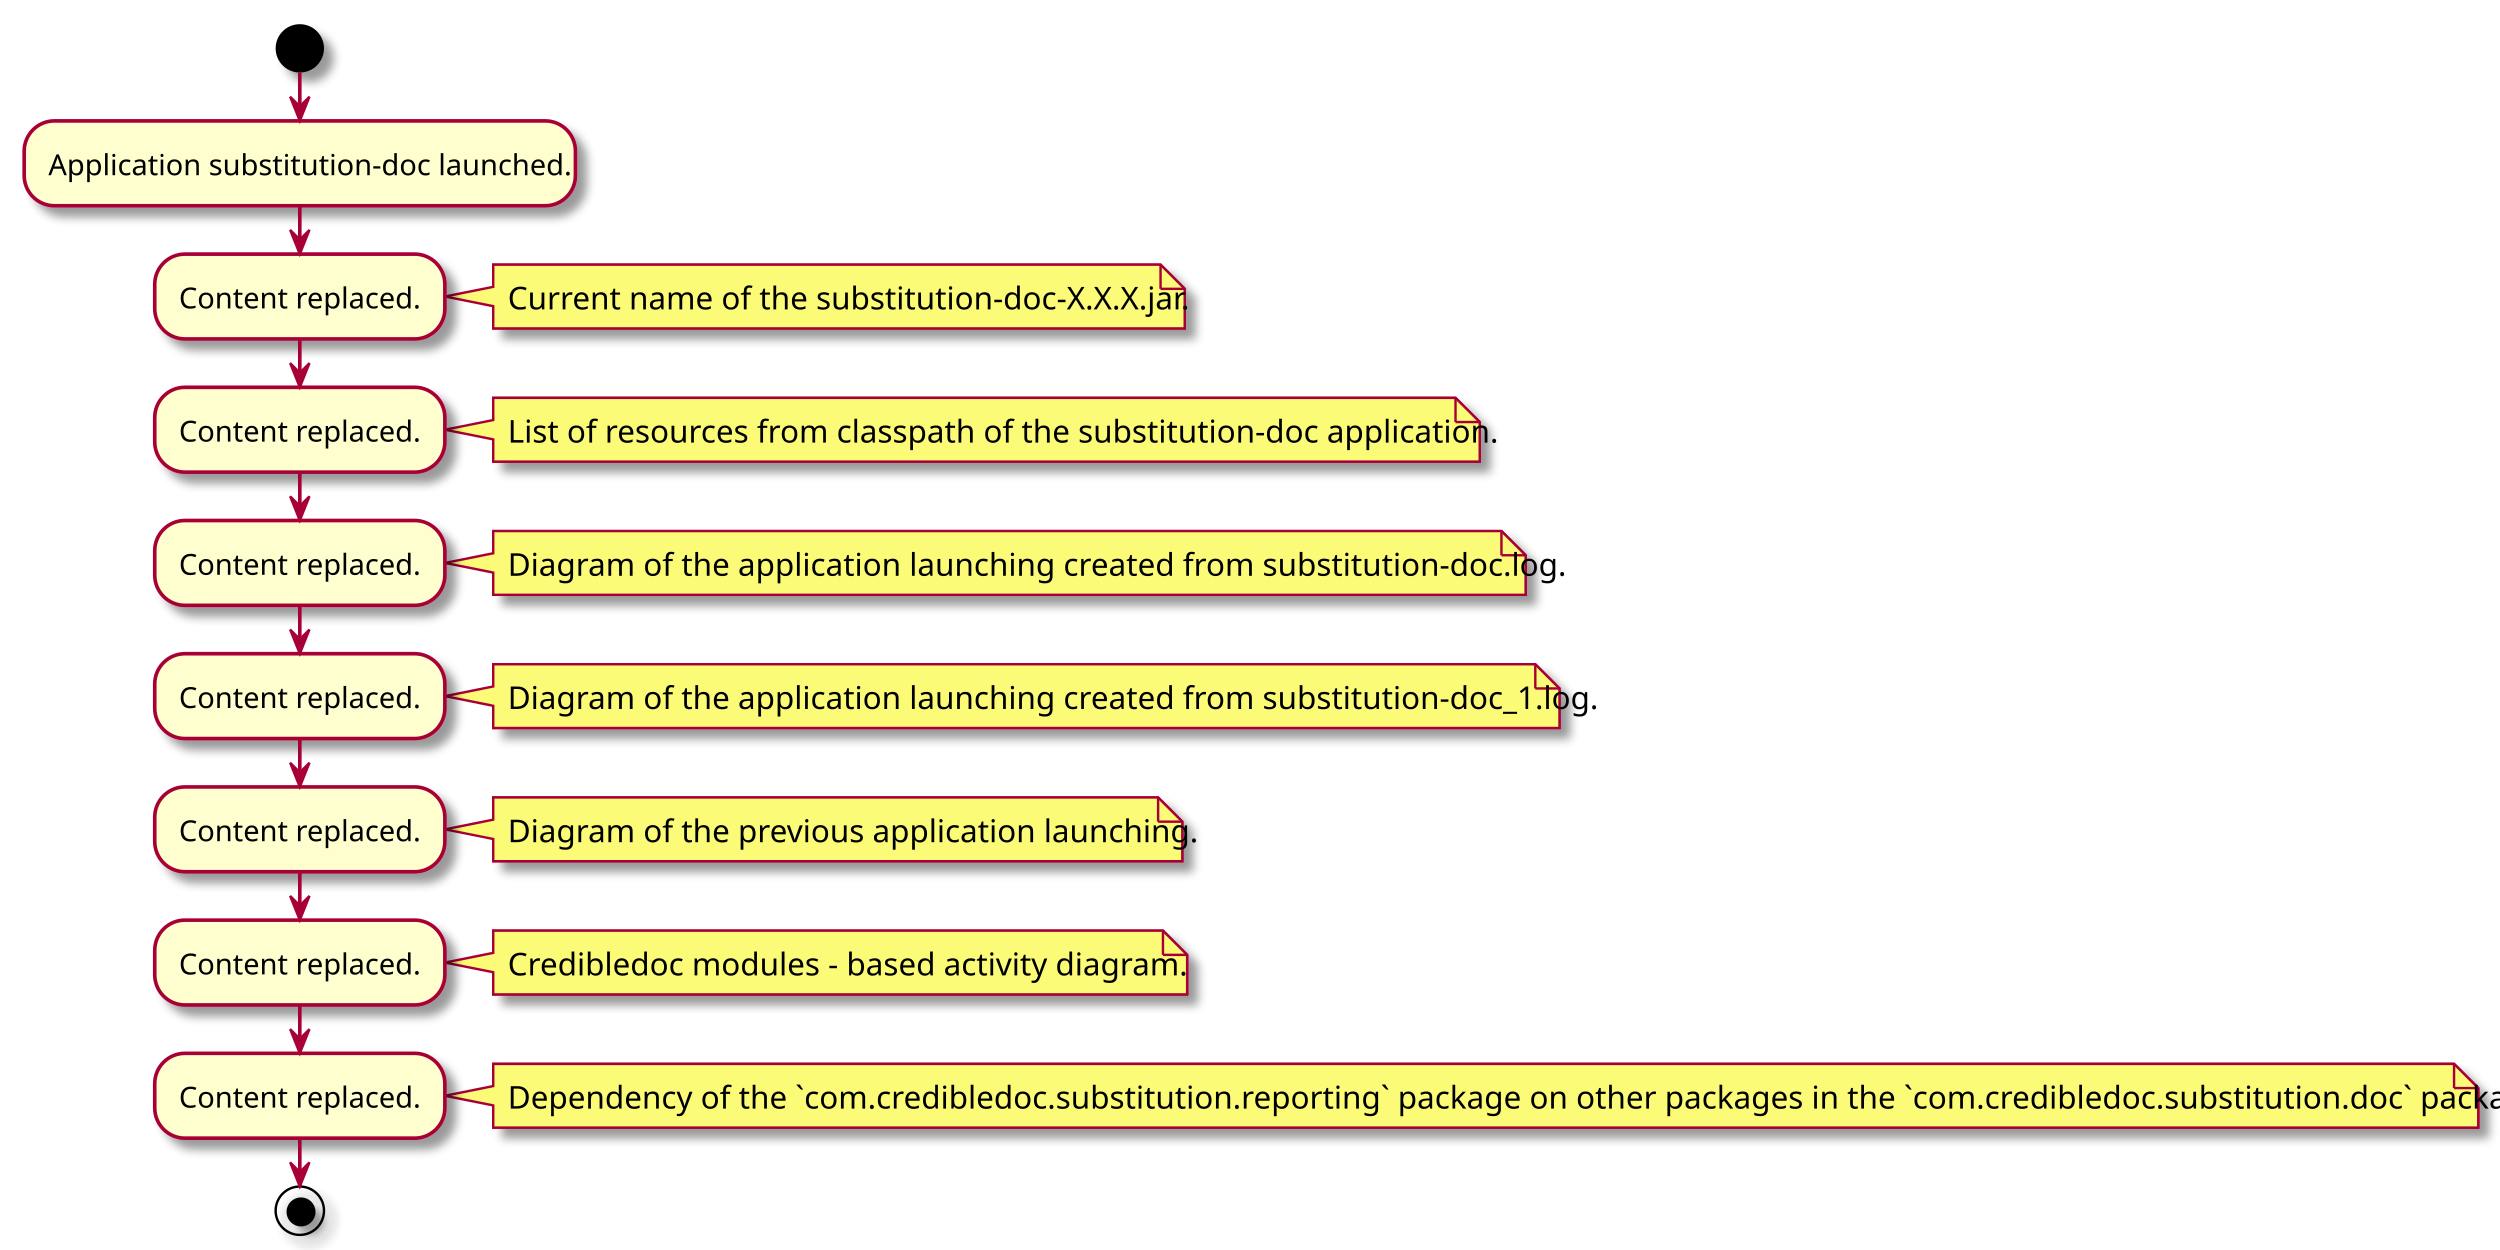
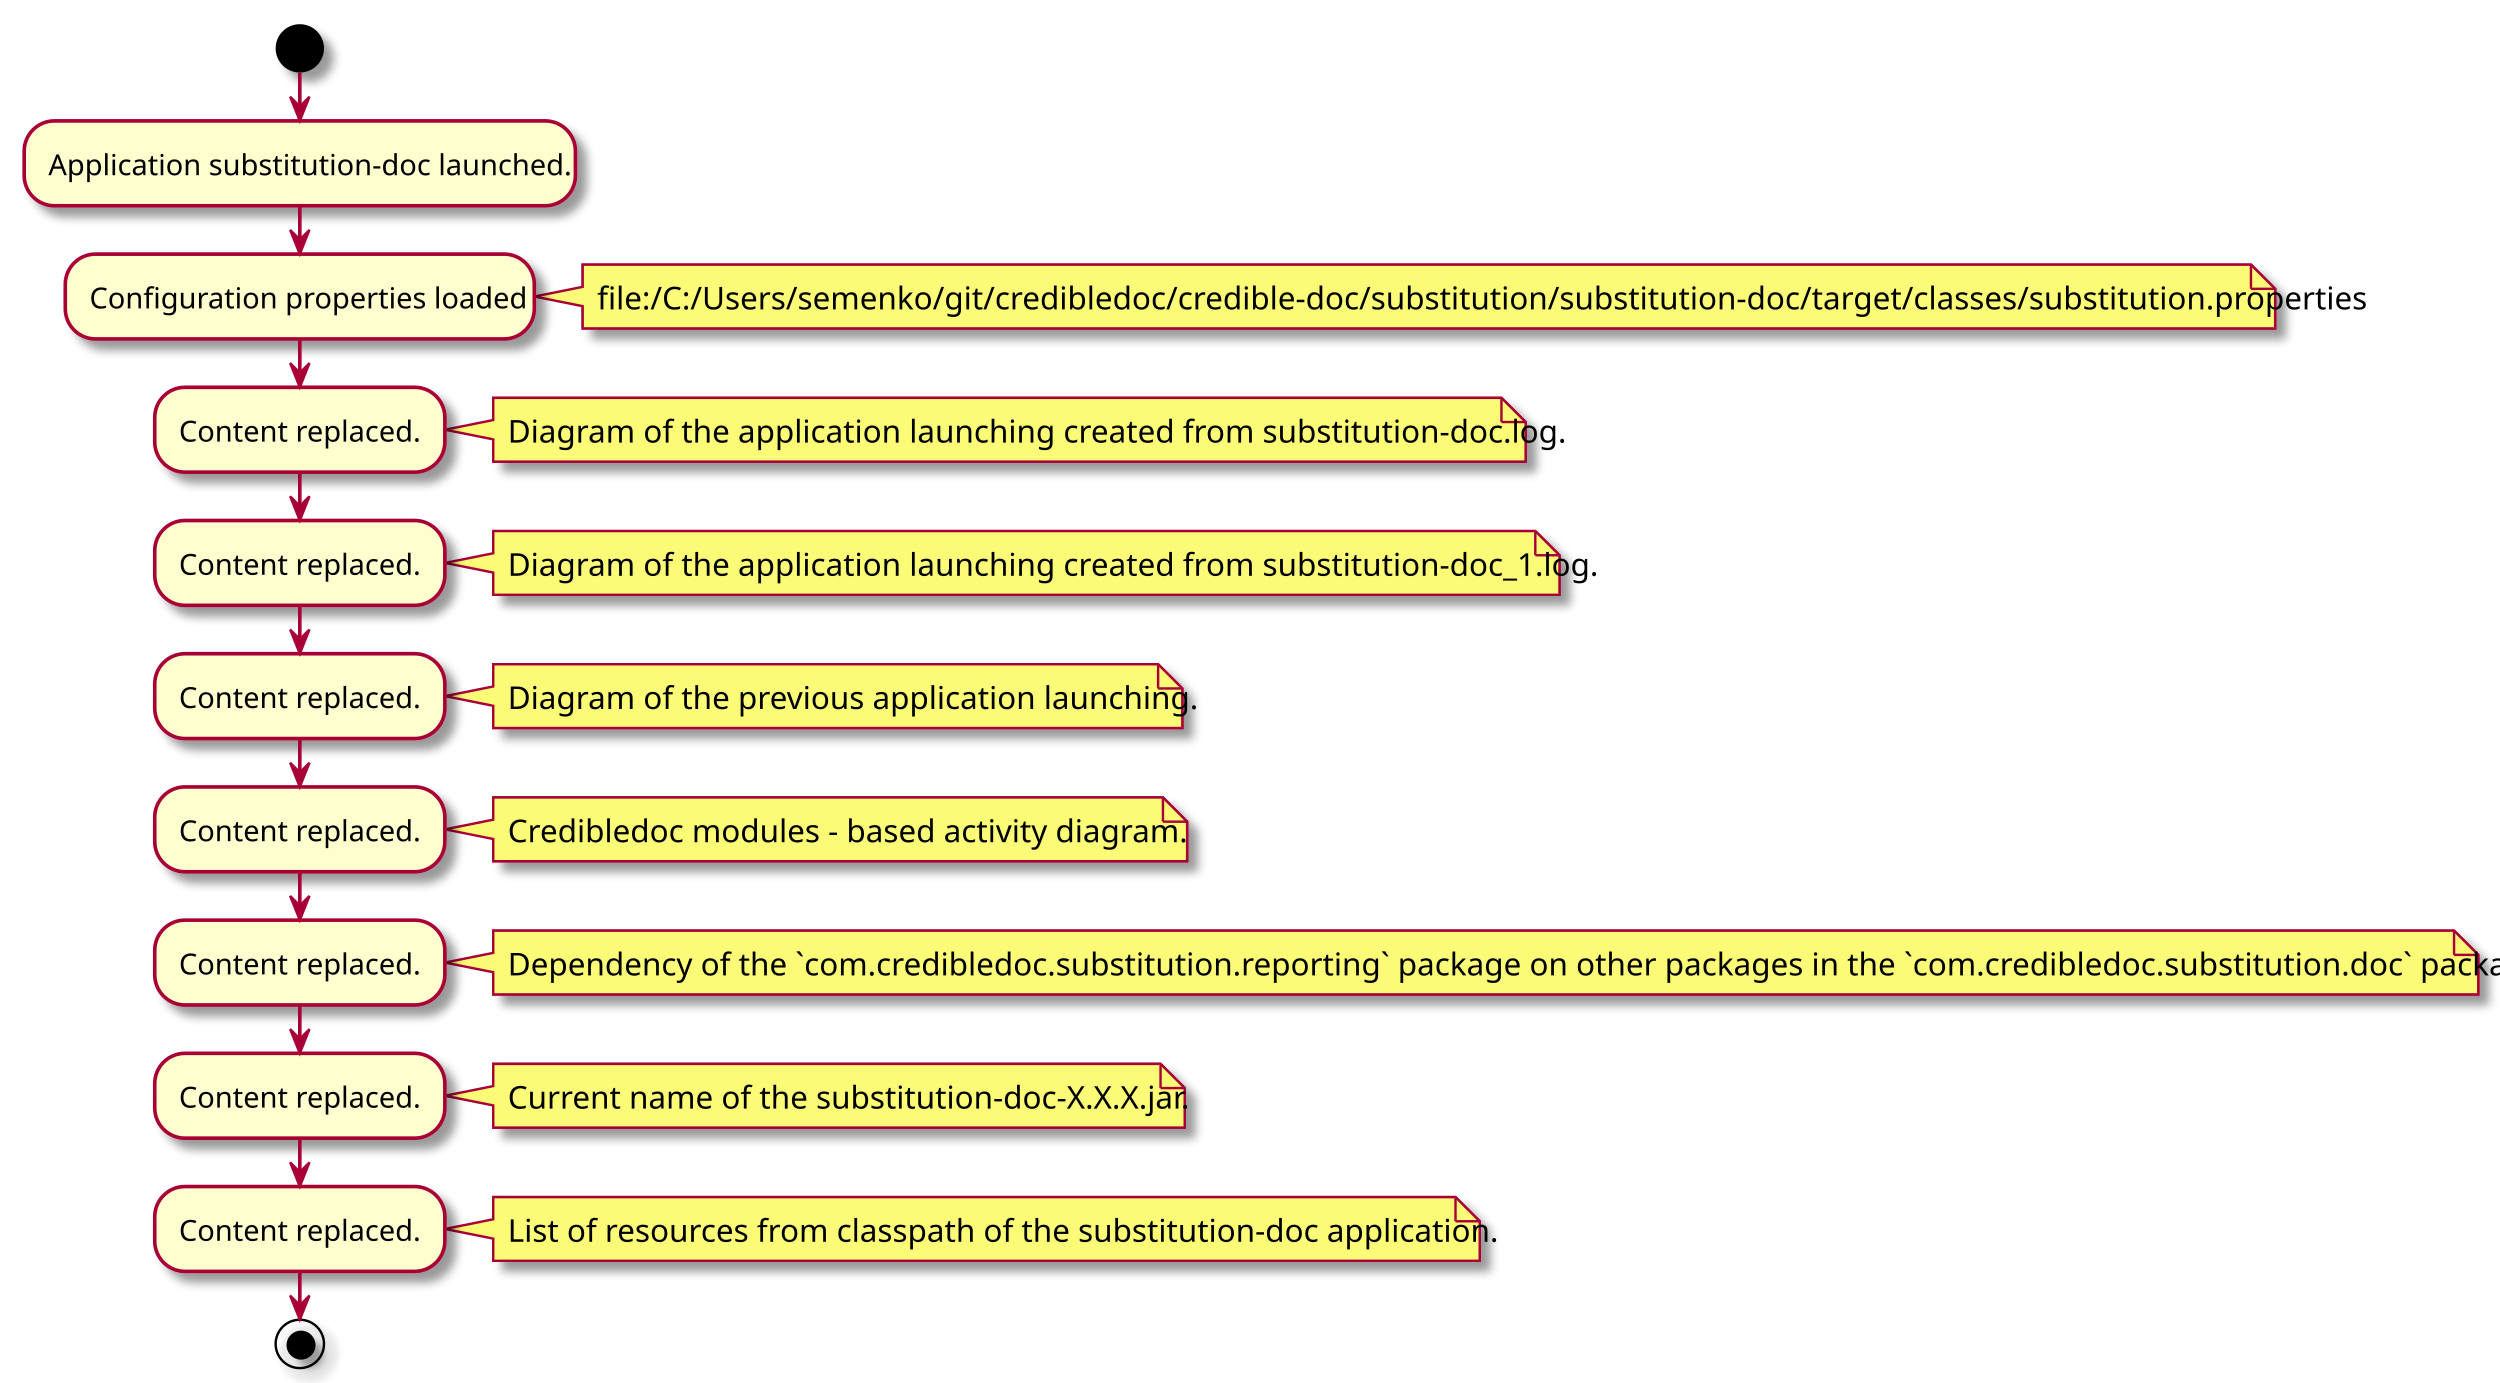
- <svg xmlns="http://www.w3.org/2000/svg" contentScriptType="application/ecmascript" contentStyleType="text/css" height="517px" preserveAspectRatio="none" style="width:1034px;height:517px;" version="1.1" viewBox="0 0 1034 517" width="1034px" zoomAndPan="magnify">
+ <svg xmlns="http://www.w3.org/2000/svg" contentScriptType="application/ecmascript" contentStyleType="text/css" height="572px" preserveAspectRatio="none" style="width:1034px;height:572px;" version="1.1" viewBox="0 0 1034 572" width="1034px" zoomAndPan="magnify">
  <defs>
-     <filter height="300%" id="frsi5j7" width="300%" x="-1" y="-1">
+     <filter height="300%" id="fhrqldz" width="300%" x="-1" y="-1">
      <feGaussianBlur result="blurOut" stdDeviation="2.0" />
      <feColorMatrix in="blurOut" result="blurOut2" type="matrix" values="0 0 0 0 0 0 0 0 0 0 0 0 0 0 0 0 0 0 .4 0" />
      <feOffset dx="4.0" dy="4.0" in="blurOut2" result="blurOut3" />
      <feBlend in="SourceGraphic" in2="blurOut3" mode="normal" />
    </filter>
  </defs>
  <g>
-     <ellipse cx="124" cy="20" fill="#000000" filter="url(#frsi5j7)" rx="10" ry="10" style="stroke: none; stroke-width: 1.0;" />
-     <rect fill="#FEFECE" filter="url(#frsi5j7)" height="35.094" rx="12.5" ry="12.5" style="stroke: #A80036; stroke-width: 1.5;" width="228" x="10" y="50" />
+     <ellipse cx="124" cy="20" fill="#000000" filter="url(#fhrqldz)" rx="10" ry="10" style="stroke: none; stroke-width: 1.0;" />
+     <rect fill="#FEFECE" filter="url(#fhrqldz)" height="35.094" rx="12.5" ry="12.5" style="stroke: #A80036; stroke-width: 1.5;" width="228" x="10" y="50" />
    <text fill="#000000" font-family="sans-serif" font-size="12" lengthAdjust="spacingAndGlyphs" textLength="208" x="20" y="72.457">Application substitution-doc launched.</text>
-     <polygon fill="#FBFB77" filter="url(#frsi5j7)" points="204,109.465,204,135.816,490,135.816,490,119.465,480,109.465,204,109.465" style="stroke: #A80036; stroke-width: 1.0;" />
-     <polygon fill="#FBFB77" points="204,109.465,204,118.641,184,122.641,204,126.641,204,135.816,490,135.816,490,119.465,480,109.465,204,109.465" style="stroke: #A80036; stroke-width: 1.0;" />
-     <line style="stroke: #A80036; stroke-width: 1.0;" x1="480" x2="480" y1="109.465" y2="119.465" />
-     <line style="stroke: #A80036; stroke-width: 1.0;" x1="490" x2="480" y1="119.465" y2="119.465" />
-     <text fill="#000000" font-family="sans-serif" font-size="13" lengthAdjust="spacingAndGlyphs" textLength="265" x="210" y="127.96">Current name of the substitution-doc-X.X.X.jar.</text>
-     <rect fill="#FEFECE" filter="url(#frsi5j7)" height="35.094" rx="12.5" ry="12.5" style="stroke: #A80036; stroke-width: 1.5;" width="120" x="64" y="105.094" />
-     <text fill="#000000" font-family="sans-serif" font-size="12" lengthAdjust="spacingAndGlyphs" textLength="97" x="74" y="127.551">Content replaced.</text>
-     <polygon fill="#FBFB77" filter="url(#frsi5j7)" points="204,164.559,204,190.91,612,190.91,612,174.559,602,164.559,204,164.559" style="stroke: #A80036; stroke-width: 1.0;" />
-     <polygon fill="#FBFB77" points="204,164.559,204,173.734,184,177.734,204,181.734,204,190.91,612,190.91,612,174.559,602,164.559,204,164.559" style="stroke: #A80036; stroke-width: 1.0;" />
-     <line style="stroke: #A80036; stroke-width: 1.0;" x1="602" x2="602" y1="164.559" y2="174.559" />
-     <line style="stroke: #A80036; stroke-width: 1.0;" x1="612" x2="602" y1="174.559" y2="174.559" />
-     <text fill="#000000" font-family="sans-serif" font-size="13" lengthAdjust="spacingAndGlyphs" textLength="387" x="210" y="183.054">List of resources from classpath of the substitution-doc application.</text>
-     <rect fill="#FEFECE" filter="url(#frsi5j7)" height="35.094" rx="12.5" ry="12.5" style="stroke: #A80036; stroke-width: 1.5;" width="120" x="64" y="160.188" />
+     <polygon fill="#FBFB77" filter="url(#fhrqldz)" points="241,109.465,241,135.816,941,135.816,941,119.465,931,109.465,241,109.465" style="stroke: #A80036; stroke-width: 1.0;" />
+     <polygon fill="#FBFB77" points="241,109.465,241,118.641,221,122.641,241,126.641,241,135.816,941,135.816,941,119.465,931,109.465,241,109.465" style="stroke: #A80036; stroke-width: 1.0;" />
+     <line style="stroke: #A80036; stroke-width: 1.0;" x1="931" x2="931" y1="109.465" y2="119.465" />
+     <line style="stroke: #A80036; stroke-width: 1.0;" x1="941" x2="931" y1="119.465" y2="119.465" />
+     <text fill="#000000" font-family="sans-serif" font-size="13" lengthAdjust="spacingAndGlyphs" textLength="679" x="247" y="127.96">file:/C:/Users/semenko/git/credibledoc/credible-doc/substitution/substitution-doc/target/classes/substitution.properties</text>
+     <rect fill="#FEFECE" filter="url(#fhrqldz)" height="35.094" rx="12.5" ry="12.5" style="stroke: #A80036; stroke-width: 1.5;" width="194" x="27" y="105.094" />
+     <text fill="#000000" font-family="sans-serif" font-size="12" lengthAdjust="spacingAndGlyphs" textLength="174" x="37" y="127.551">Configuration properties loaded</text>
+     <polygon fill="#FBFB77" filter="url(#fhrqldz)" points="204,164.559,204,190.91,631,190.91,631,174.559,621,164.559,204,164.559" style="stroke: #A80036; stroke-width: 1.0;" />
+     <polygon fill="#FBFB77" points="204,164.559,204,173.734,184,177.734,204,181.734,204,190.91,631,190.91,631,174.559,621,164.559,204,164.559" style="stroke: #A80036; stroke-width: 1.0;" />
+     <line style="stroke: #A80036; stroke-width: 1.0;" x1="621" x2="621" y1="164.559" y2="174.559" />
+     <line style="stroke: #A80036; stroke-width: 1.0;" x1="631" x2="621" y1="174.559" y2="174.559" />
+     <text fill="#000000" font-family="sans-serif" font-size="13" lengthAdjust="spacingAndGlyphs" textLength="406" x="210" y="183.054">Diagram of the application launching created from substitution-doc.log.</text>
+     <rect fill="#FEFECE" filter="url(#fhrqldz)" height="35.094" rx="12.5" ry="12.5" style="stroke: #A80036; stroke-width: 1.5;" width="120" x="64" y="160.188" />
    <text fill="#000000" font-family="sans-serif" font-size="12" lengthAdjust="spacingAndGlyphs" textLength="97" x="74" y="182.644">Content replaced.</text>
-     <polygon fill="#FBFB77" filter="url(#frsi5j7)" points="204,219.652,204,246.004,631,246.004,631,229.652,621,219.652,204,219.652" style="stroke: #A80036; stroke-width: 1.0;" />
-     <polygon fill="#FBFB77" points="204,219.652,204,228.828,184,232.828,204,236.828,204,246.004,631,246.004,631,229.652,621,219.652,204,219.652" style="stroke: #A80036; stroke-width: 1.0;" />
-     <line style="stroke: #A80036; stroke-width: 1.0;" x1="621" x2="621" y1="219.652" y2="229.652" />
-     <line style="stroke: #A80036; stroke-width: 1.0;" x1="631" x2="621" y1="229.652" y2="229.652" />
-     <text fill="#000000" font-family="sans-serif" font-size="13" lengthAdjust="spacingAndGlyphs" textLength="406" x="210" y="238.148">Diagram of the application launching created from substitution-doc.log.</text>
-     <rect fill="#FEFECE" filter="url(#frsi5j7)" height="35.094" rx="12.5" ry="12.5" style="stroke: #A80036; stroke-width: 1.5;" width="120" x="64" y="215.281" />
+     <polygon fill="#FBFB77" filter="url(#fhrqldz)" points="204,219.652,204,246.004,645,246.004,645,229.652,635,219.652,204,219.652" style="stroke: #A80036; stroke-width: 1.0;" />
+     <polygon fill="#FBFB77" points="204,219.652,204,228.828,184,232.828,204,236.828,204,246.004,645,246.004,645,229.652,635,219.652,204,219.652" style="stroke: #A80036; stroke-width: 1.0;" />
+     <line style="stroke: #A80036; stroke-width: 1.0;" x1="635" x2="635" y1="219.652" y2="229.652" />
+     <line style="stroke: #A80036; stroke-width: 1.0;" x1="645" x2="635" y1="229.652" y2="229.652" />
+     <text fill="#000000" font-family="sans-serif" font-size="13" lengthAdjust="spacingAndGlyphs" textLength="420" x="210" y="238.148">Diagram of the application launching created from substitution-doc_1.log.</text>
+     <rect fill="#FEFECE" filter="url(#fhrqldz)" height="35.094" rx="12.5" ry="12.5" style="stroke: #A80036; stroke-width: 1.5;" width="120" x="64" y="215.281" />
    <text fill="#000000" font-family="sans-serif" font-size="12" lengthAdjust="spacingAndGlyphs" textLength="97" x="74" y="237.738">Content replaced.</text>
-     <polygon fill="#FBFB77" filter="url(#frsi5j7)" points="204,274.746,204,301.098,645,301.098,645,284.746,635,274.746,204,274.746" style="stroke: #A80036; stroke-width: 1.0;" />
-     <polygon fill="#FBFB77" points="204,274.746,204,283.922,184,287.922,204,291.922,204,301.098,645,301.098,645,284.746,635,274.746,204,274.746" style="stroke: #A80036; stroke-width: 1.0;" />
-     <line style="stroke: #A80036; stroke-width: 1.0;" x1="635" x2="635" y1="274.746" y2="284.746" />
-     <line style="stroke: #A80036; stroke-width: 1.0;" x1="645" x2="635" y1="284.746" y2="284.746" />
-     <text fill="#000000" font-family="sans-serif" font-size="13" lengthAdjust="spacingAndGlyphs" textLength="420" x="210" y="293.241">Diagram of the application launching created from substitution-doc_1.log.</text>
-     <rect fill="#FEFECE" filter="url(#frsi5j7)" height="35.094" rx="12.5" ry="12.5" style="stroke: #A80036; stroke-width: 1.5;" width="120" x="64" y="270.375" />
+     <polygon fill="#FBFB77" filter="url(#fhrqldz)" points="204,274.746,204,301.098,489,301.098,489,284.746,479,274.746,204,274.746" style="stroke: #A80036; stroke-width: 1.0;" />
+     <polygon fill="#FBFB77" points="204,274.746,204,283.922,184,287.922,204,291.922,204,301.098,489,301.098,489,284.746,479,274.746,204,274.746" style="stroke: #A80036; stroke-width: 1.0;" />
+     <line style="stroke: #A80036; stroke-width: 1.0;" x1="479" x2="479" y1="274.746" y2="284.746" />
+     <line style="stroke: #A80036; stroke-width: 1.0;" x1="489" x2="479" y1="284.746" y2="284.746" />
+     <text fill="#000000" font-family="sans-serif" font-size="13" lengthAdjust="spacingAndGlyphs" textLength="264" x="210" y="293.241">Diagram of the previous application launching.</text>
+     <rect fill="#FEFECE" filter="url(#fhrqldz)" height="35.094" rx="12.5" ry="12.5" style="stroke: #A80036; stroke-width: 1.5;" width="120" x="64" y="270.375" />
    <text fill="#000000" font-family="sans-serif" font-size="12" lengthAdjust="spacingAndGlyphs" textLength="97" x="74" y="292.832">Content replaced.</text>
-     <polygon fill="#FBFB77" filter="url(#frsi5j7)" points="204,329.84,204,356.191,489,356.191,489,339.84,479,329.84,204,329.84" style="stroke: #A80036; stroke-width: 1.0;" />
-     <polygon fill="#FBFB77" points="204,329.84,204,339.016,184,343.016,204,347.016,204,356.191,489,356.191,489,339.84,479,329.84,204,329.84" style="stroke: #A80036; stroke-width: 1.0;" />
-     <line style="stroke: #A80036; stroke-width: 1.0;" x1="479" x2="479" y1="329.84" y2="339.84" />
-     <line style="stroke: #A80036; stroke-width: 1.0;" x1="489" x2="479" y1="339.84" y2="339.84" />
-     <text fill="#000000" font-family="sans-serif" font-size="13" lengthAdjust="spacingAndGlyphs" textLength="264" x="210" y="348.335">Diagram of the previous application launching.</text>
-     <rect fill="#FEFECE" filter="url(#frsi5j7)" height="35.094" rx="12.5" ry="12.5" style="stroke: #A80036; stroke-width: 1.5;" width="120" x="64" y="325.469" />
+     <polygon fill="#FBFB77" filter="url(#fhrqldz)" points="204,329.84,204,356.191,491,356.191,491,339.84,481,329.84,204,329.84" style="stroke: #A80036; stroke-width: 1.0;" />
+     <polygon fill="#FBFB77" points="204,329.84,204,339.016,184,343.016,204,347.016,204,356.191,491,356.191,491,339.84,481,329.84,204,329.84" style="stroke: #A80036; stroke-width: 1.0;" />
+     <line style="stroke: #A80036; stroke-width: 1.0;" x1="481" x2="481" y1="329.84" y2="339.84" />
+     <line style="stroke: #A80036; stroke-width: 1.0;" x1="491" x2="481" y1="339.84" y2="339.84" />
+     <text fill="#000000" font-family="sans-serif" font-size="13" lengthAdjust="spacingAndGlyphs" textLength="266" x="210" y="348.335">Credibledoc modules - based activity diagram.</text>
+     <rect fill="#FEFECE" filter="url(#fhrqldz)" height="35.094" rx="12.5" ry="12.5" style="stroke: #A80036; stroke-width: 1.5;" width="120" x="64" y="325.469" />
    <text fill="#000000" font-family="sans-serif" font-size="12" lengthAdjust="spacingAndGlyphs" textLength="97" x="74" y="347.926">Content replaced.</text>
-     <polygon fill="#FBFB77" filter="url(#frsi5j7)" points="204,384.934,204,411.285,491,411.285,491,394.934,481,384.934,204,384.934" style="stroke: #A80036; stroke-width: 1.0;" />
-     <polygon fill="#FBFB77" points="204,384.934,204,394.109,184,398.109,204,402.109,204,411.285,491,411.285,491,394.934,481,384.934,204,384.934" style="stroke: #A80036; stroke-width: 1.0;" />
-     <line style="stroke: #A80036; stroke-width: 1.0;" x1="481" x2="481" y1="384.934" y2="394.934" />
-     <line style="stroke: #A80036; stroke-width: 1.0;" x1="491" x2="481" y1="394.934" y2="394.934" />
-     <text fill="#000000" font-family="sans-serif" font-size="13" lengthAdjust="spacingAndGlyphs" textLength="266" x="210" y="403.429">Credibledoc modules - based activity diagram.</text>
-     <rect fill="#FEFECE" filter="url(#frsi5j7)" height="35.094" rx="12.5" ry="12.5" style="stroke: #A80036; stroke-width: 1.5;" width="120" x="64" y="380.562" />
+     <polygon fill="#FBFB77" filter="url(#fhrqldz)" points="204,384.934,204,411.285,1025,411.285,1025,394.934,1015,384.934,204,384.934" style="stroke: #A80036; stroke-width: 1.0;" />
+     <polygon fill="#FBFB77" points="204,384.934,204,394.109,184,398.109,204,402.109,204,411.285,1025,411.285,1025,394.934,1015,384.934,204,384.934" style="stroke: #A80036; stroke-width: 1.0;" />
+     <line style="stroke: #A80036; stroke-width: 1.0;" x1="1015" x2="1015" y1="384.934" y2="394.934" />
+     <line style="stroke: #A80036; stroke-width: 1.0;" x1="1025" x2="1015" y1="394.934" y2="394.934" />
+     <text fill="#000000" font-family="sans-serif" font-size="13" lengthAdjust="spacingAndGlyphs" textLength="800" x="210" y="403.429">Dependency of the `com.credibledoc.substitution.reporting` package on other packages in the `com.credibledoc.substitution.doc` package.</text>
+     <rect fill="#FEFECE" filter="url(#fhrqldz)" height="35.094" rx="12.5" ry="12.5" style="stroke: #A80036; stroke-width: 1.5;" width="120" x="64" y="380.562" />
    <text fill="#000000" font-family="sans-serif" font-size="12" lengthAdjust="spacingAndGlyphs" textLength="97" x="74" y="403.019">Content replaced.</text>
-     <polygon fill="#FBFB77" filter="url(#frsi5j7)" points="204,440.027,204,466.379,1025,466.379,1025,450.027,1015,440.027,204,440.027" style="stroke: #A80036; stroke-width: 1.0;" />
-     <polygon fill="#FBFB77" points="204,440.027,204,449.203,184,453.203,204,457.203,204,466.379,1025,466.379,1025,450.027,1015,440.027,204,440.027" style="stroke: #A80036; stroke-width: 1.0;" />
-     <line style="stroke: #A80036; stroke-width: 1.0;" x1="1015" x2="1015" y1="440.027" y2="450.027" />
-     <line style="stroke: #A80036; stroke-width: 1.0;" x1="1025" x2="1015" y1="450.027" y2="450.027" />
-     <text fill="#000000" font-family="sans-serif" font-size="13" lengthAdjust="spacingAndGlyphs" textLength="800" x="210" y="458.522">Dependency of the `com.credibledoc.substitution.reporting` package on other packages in the `com.credibledoc.substitution.doc` package.</text>
-     <rect fill="#FEFECE" filter="url(#frsi5j7)" height="35.094" rx="12.5" ry="12.5" style="stroke: #A80036; stroke-width: 1.5;" width="120" x="64" y="435.656" />
+     <polygon fill="#FBFB77" filter="url(#fhrqldz)" points="204,440.027,204,466.379,490,466.379,490,450.027,480,440.027,204,440.027" style="stroke: #A80036; stroke-width: 1.0;" />
+     <polygon fill="#FBFB77" points="204,440.027,204,449.203,184,453.203,204,457.203,204,466.379,490,466.379,490,450.027,480,440.027,204,440.027" style="stroke: #A80036; stroke-width: 1.0;" />
+     <line style="stroke: #A80036; stroke-width: 1.0;" x1="480" x2="480" y1="440.027" y2="450.027" />
+     <line style="stroke: #A80036; stroke-width: 1.0;" x1="490" x2="480" y1="450.027" y2="450.027" />
+     <text fill="#000000" font-family="sans-serif" font-size="13" lengthAdjust="spacingAndGlyphs" textLength="265" x="210" y="458.522">Current name of the substitution-doc-X.X.X.jar.</text>
+     <rect fill="#FEFECE" filter="url(#fhrqldz)" height="35.094" rx="12.5" ry="12.5" style="stroke: #A80036; stroke-width: 1.5;" width="120" x="64" y="435.656" />
    <text fill="#000000" font-family="sans-serif" font-size="12" lengthAdjust="spacingAndGlyphs" textLength="97" x="74" y="458.113">Content replaced.</text>
-     <ellipse cx="124" cy="500.75" fill="none" filter="url(#frsi5j7)" rx="10" ry="10" style="stroke: #000000; stroke-width: 1.0;" />
-     <ellipse cx="124.5" cy="501.25" fill="#000000" filter="url(#frsi5j7)" rx="6" ry="6" style="stroke: none; stroke-width: 1.0;" />
+     <polygon fill="#FBFB77" filter="url(#fhrqldz)" points="204,495.121,204,521.473,612,521.473,612,505.121,602,495.121,204,495.121" style="stroke: #A80036; stroke-width: 1.0;" />
+     <polygon fill="#FBFB77" points="204,495.121,204,504.297,184,508.297,204,512.297,204,521.473,612,521.473,612,505.121,602,495.121,204,495.121" style="stroke: #A80036; stroke-width: 1.0;" />
+     <line style="stroke: #A80036; stroke-width: 1.0;" x1="602" x2="602" y1="495.121" y2="505.121" />
+     <line style="stroke: #A80036; stroke-width: 1.0;" x1="612" x2="602" y1="505.121" y2="505.121" />
+     <text fill="#000000" font-family="sans-serif" font-size="13" lengthAdjust="spacingAndGlyphs" textLength="387" x="210" y="513.616">List of resources from classpath of the substitution-doc application.</text>
+     <rect fill="#FEFECE" filter="url(#fhrqldz)" height="35.094" rx="12.5" ry="12.5" style="stroke: #A80036; stroke-width: 1.5;" width="120" x="64" y="490.75" />
+     <text fill="#000000" font-family="sans-serif" font-size="12" lengthAdjust="spacingAndGlyphs" textLength="97" x="74" y="513.207">Content replaced.</text>
+     <ellipse cx="124" cy="555.844" fill="none" filter="url(#fhrqldz)" rx="10" ry="10" style="stroke: #000000; stroke-width: 1.0;" />
+     <ellipse cx="124.5" cy="556.344" fill="#000000" filter="url(#fhrqldz)" rx="6" ry="6" style="stroke: none; stroke-width: 1.0;" />
    <line style="stroke: #A80036; stroke-width: 1.5;" x1="124" x2="124" y1="30" y2="50" />
    <polygon fill="#A80036" points="120,40,124,50,128,40,124,44" style="stroke: #A80036; stroke-width: 1.0;" />
    <line style="stroke: #A80036; stroke-width: 1.5;" x1="124" x2="124" y1="85.094" y2="105.094" />
    <polygon fill="#A80036" points="120,95.094,124,105.094,128,95.094,124,99.094" style="stroke: #A80036; stroke-width: 1.0;" />
    <line style="stroke: #A80036; stroke-width: 1.5;" x1="124" x2="124" y1="140.188" y2="160.188" />
    <polygon fill="#A80036" points="120,150.188,124,160.188,128,150.188,124,154.188" style="stroke: #A80036; stroke-width: 1.0;" />
    <line style="stroke: #A80036; stroke-width: 1.5;" x1="124" x2="124" y1="195.281" y2="215.281" />
    <polygon fill="#A80036" points="120,205.281,124,215.281,128,205.281,124,209.281" style="stroke: #A80036; stroke-width: 1.0;" />
    <line style="stroke: #A80036; stroke-width: 1.5;" x1="124" x2="124" y1="250.375" y2="270.375" />
    <polygon fill="#A80036" points="120,260.375,124,270.375,128,260.375,124,264.375" style="stroke: #A80036; stroke-width: 1.0;" />
    <line style="stroke: #A80036; stroke-width: 1.5;" x1="124" x2="124" y1="305.469" y2="325.469" />
    <polygon fill="#A80036" points="120,315.469,124,325.469,128,315.469,124,319.469" style="stroke: #A80036; stroke-width: 1.0;" />
    <line style="stroke: #A80036; stroke-width: 1.5;" x1="124" x2="124" y1="360.562" y2="380.562" />
    <polygon fill="#A80036" points="120,370.562,124,380.562,128,370.562,124,374.562" style="stroke: #A80036; stroke-width: 1.0;" />
    <line style="stroke: #A80036; stroke-width: 1.5;" x1="124" x2="124" y1="415.656" y2="435.656" />
    <polygon fill="#A80036" points="120,425.656,124,435.656,128,425.656,124,429.656" style="stroke: #A80036; stroke-width: 1.0;" />
    <line style="stroke: #A80036; stroke-width: 1.5;" x1="124" x2="124" y1="470.75" y2="490.75" />
    <polygon fill="#A80036" points="120,480.75,124,490.75,128,480.75,124,484.75" style="stroke: #A80036; stroke-width: 1.0;" />
+     <line style="stroke: #A80036; stroke-width: 1.5;" x1="124" x2="124" y1="525.844" y2="545.844" />
+     <polygon fill="#A80036" points="120,535.844,124,545.844,128,535.844,124,539.844" style="stroke: #A80036; stroke-width: 1.0;" />
  </g>
</svg>
